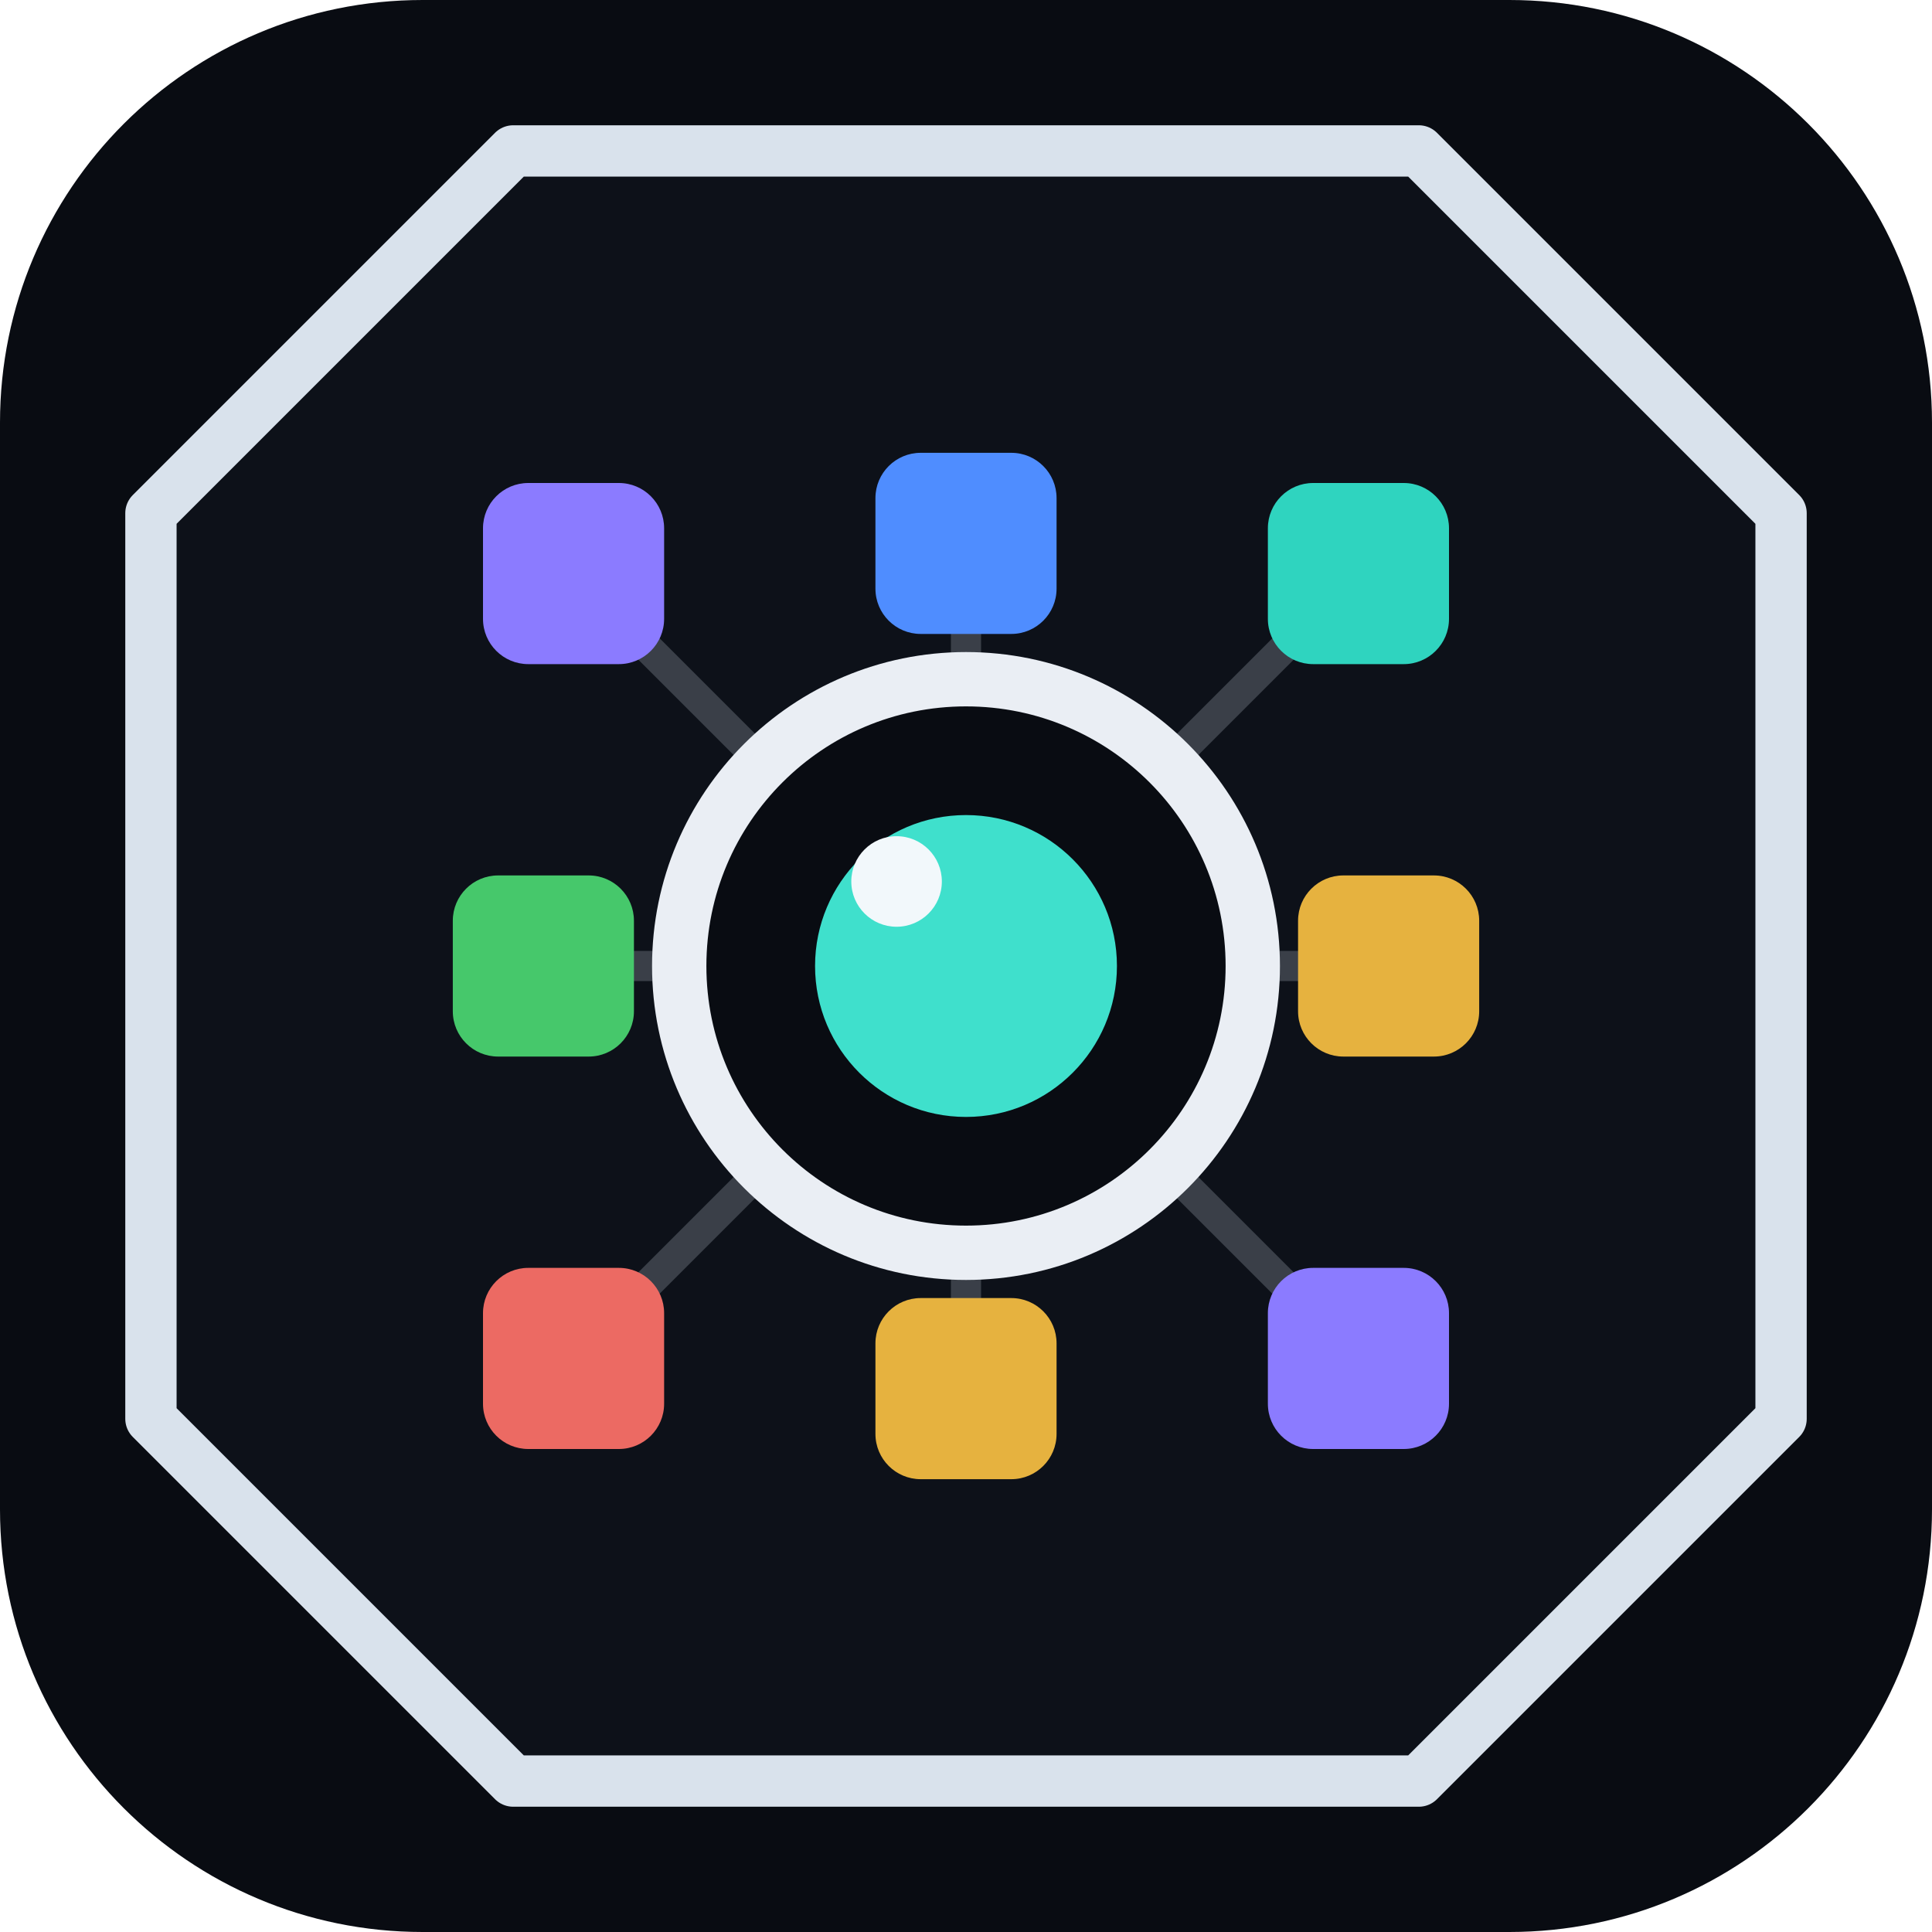
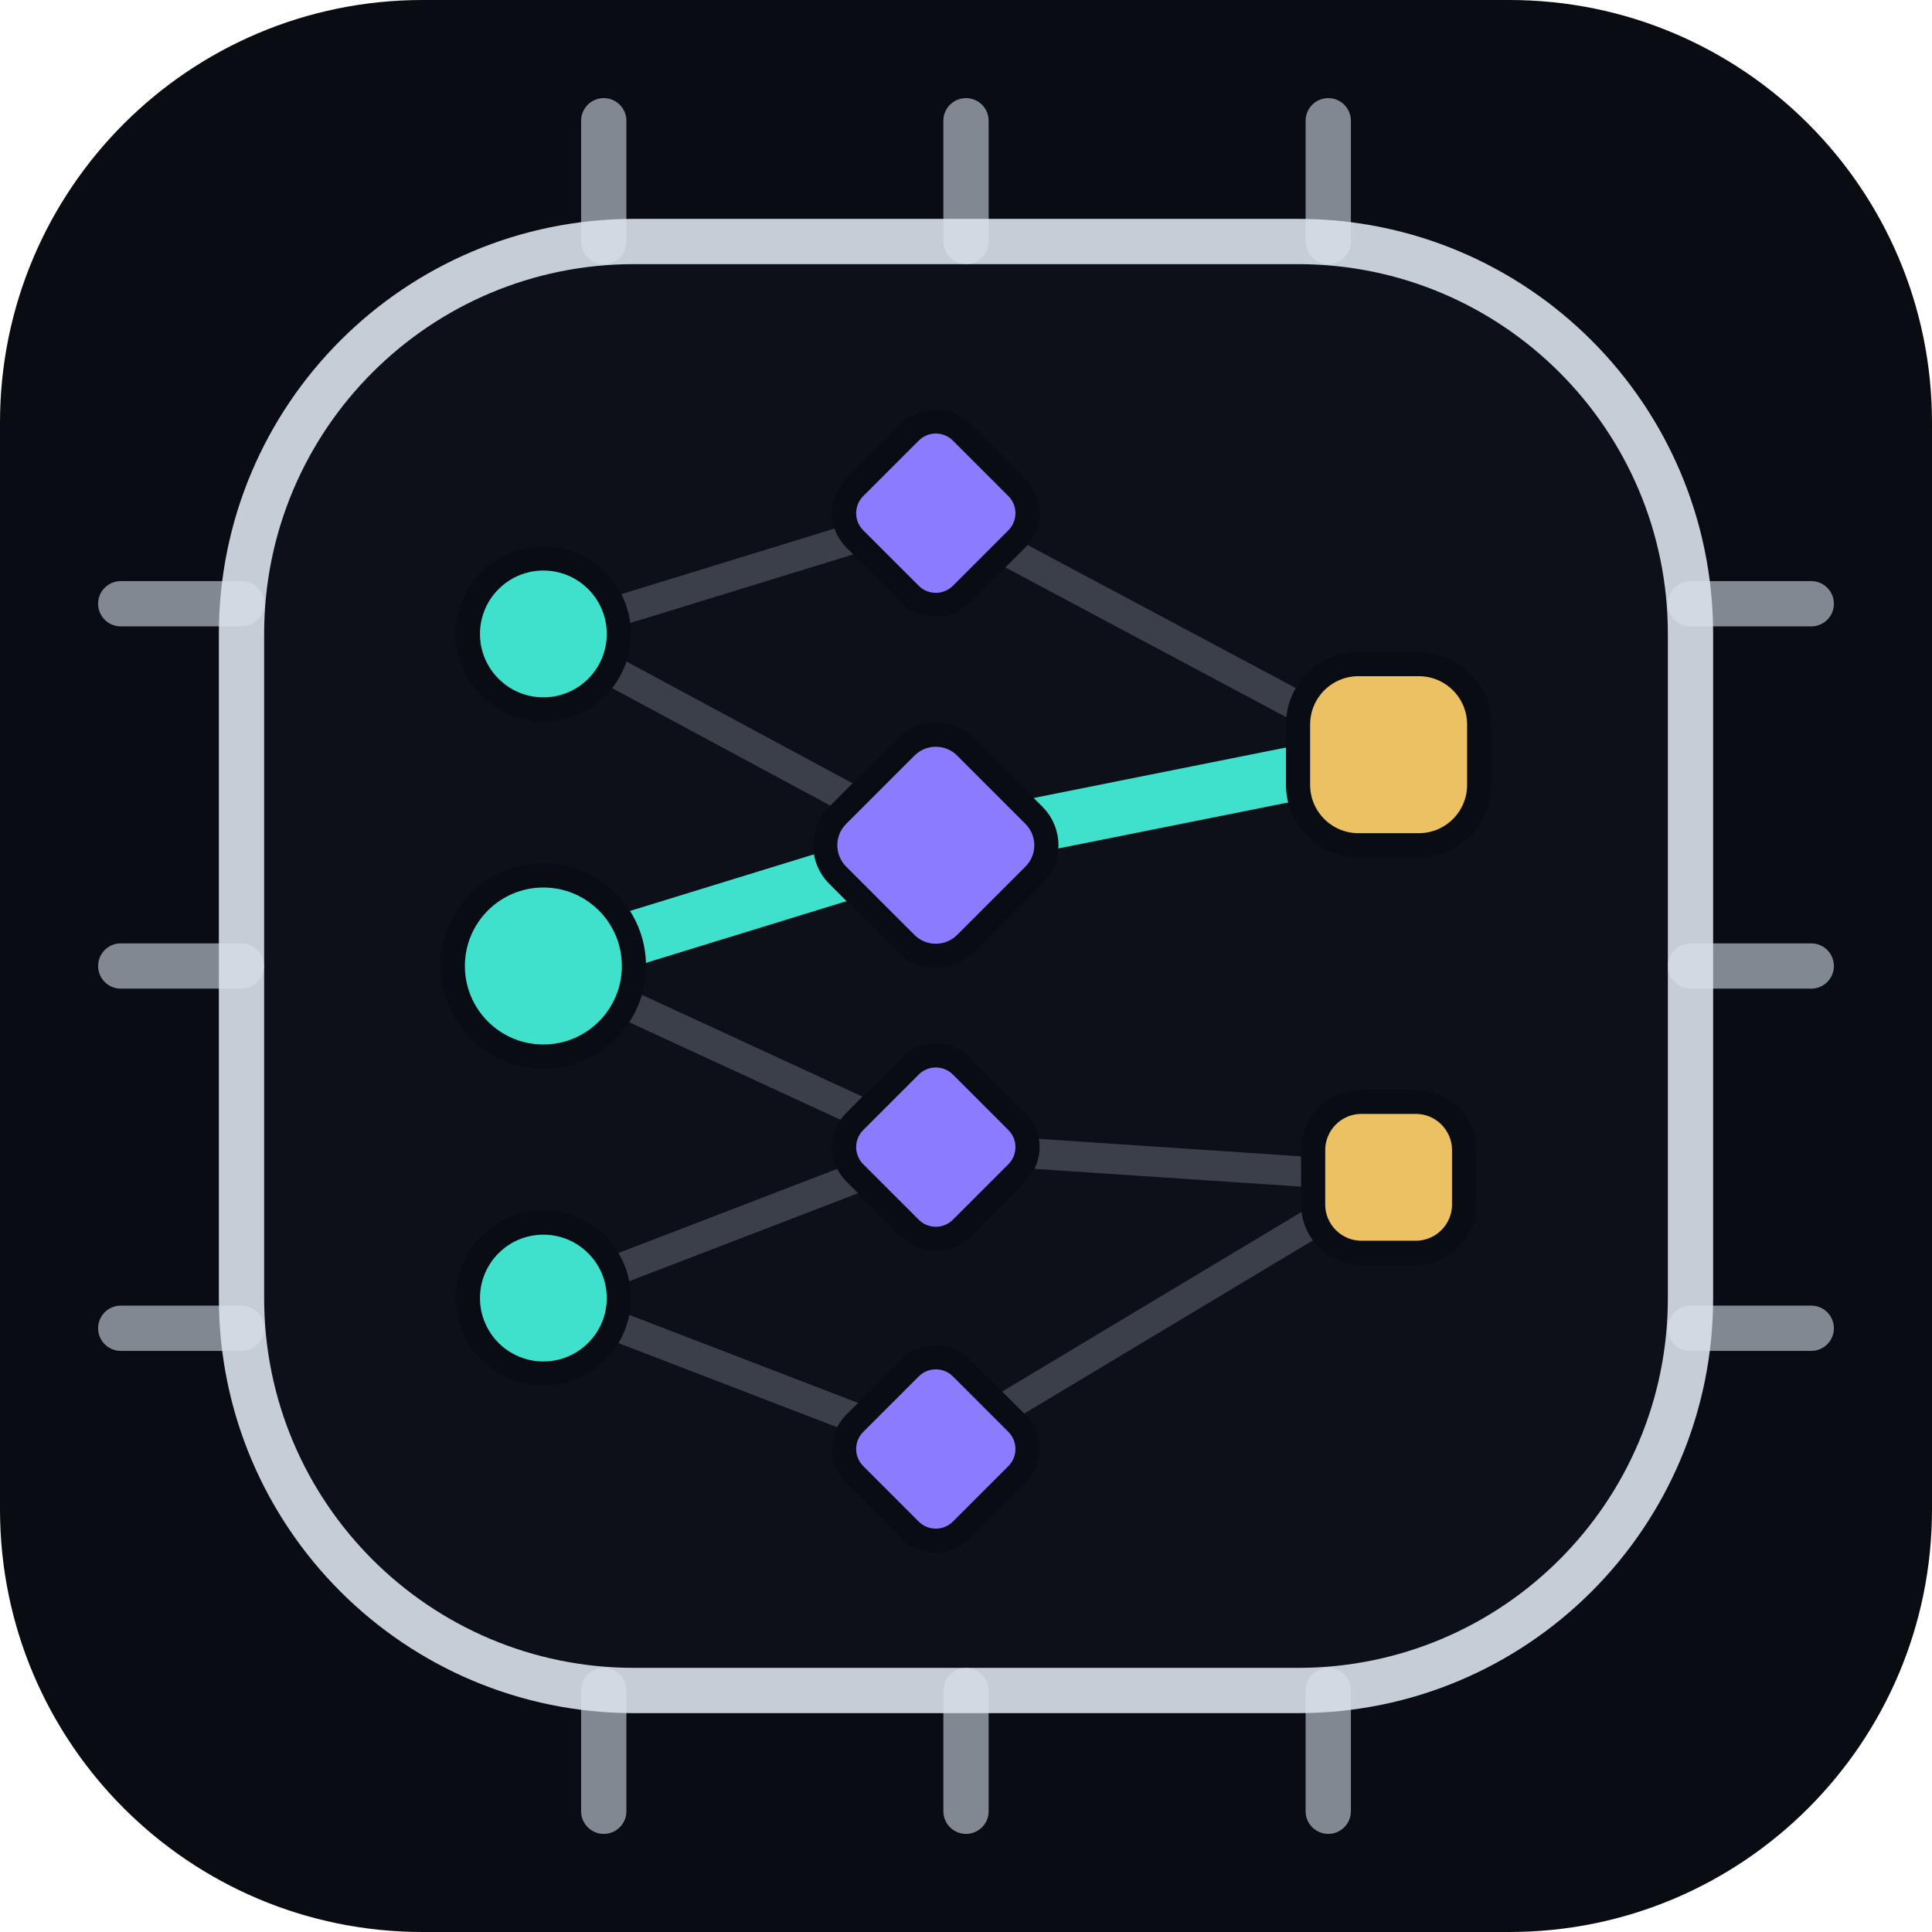
<svg xmlns="http://www.w3.org/2000/svg" viewBox="0 0 64 64">
  <rect width="64" height="64" rx="14" fill="#090c12" />
-   <path d="M17 5h30l12 12v30L47 59H17L5 47V17Z" fill="#0d1119" stroke="#d9e2ec" stroke-width="1.7" stroke-linejoin="round" />
-   <g fill="none" stroke="#d9e2ec" stroke-width="1" stroke-linecap="round" opacity=".22">
-     <path d="M32 32 19 19M32 32V18M32 32l13-13M32 32H18M32 32h14M32 32 19 45M32 32v14M32 32l13 13" />
+   <rect x="8" y="8" width="48" height="48" rx="13" fill="#0d1119" stroke="#d9e2ec" stroke-width="1.5" opacity=".9" />
+   <g fill="none" stroke="#d9e2ec" stroke-width="1.5" stroke-linecap="round" opacity=".58">
+     <path d="M20 4v4M32 4v4M44 4v4M20 56v4M32 56v4M44 56v4" />
+     <path d="M4 20h4M4 32h4M4 44h4M56 20h4M56 32h4M56 44h4" />
  </g>
-   <rect x="16" y="16" width="6" height="6" rx="1.5" fill="#8b7bff" />
-   <rect x="29" y="15" width="6" height="6" rx="1.5" fill="#4f8dff" />
-   <rect x="42" y="16" width="6" height="6" rx="1.5" fill="#2fd4bf" />
-   <rect x="15" y="29" width="6" height="6" rx="1.5" fill="#46c86b" />
-   <rect x="43" y="29" width="6" height="6" rx="1.5" fill="#e6b23f" />
-   <rect x="16" y="42" width="6" height="6" rx="1.5" fill="#ec6a63" />
-   <rect x="29" y="43" width="6" height="6" rx="1.5" fill="#e6b23f" />
-   <rect x="42" y="42" width="6" height="6" rx="1.5" fill="#8b7bff" />
-   <circle cx="32" cy="32" r="9.5" fill="#090c12" stroke="#eaeef4" stroke-width="1.8" />
-   <circle cx="32" cy="32" r="5" fill="#3fe0cc" />
-   <circle cx="29.7" cy="29.2" r="1.5" fill="#f2f8fb" />
+   <g fill="none" stroke="#d9e2ec" stroke-width="1" stroke-linecap="round" stroke-linejoin="round" opacity=".23">
+     <path d="M18 21 31 17 46 25M18 21l13 7 15-3M18 32l13-4 15-3" />
+     <path d="M18 32l13 6 15 1M18 43l13-5 15 1M18 43l13 5 15-9" />
+   </g>
+   <path d="M18 32 31 28 46 25" fill="none" stroke="#3fe0cc" stroke-width="1.8" stroke-linecap="round" stroke-linejoin="round" />
+   <g fill="#3fe0cc" stroke="#090c12" stroke-width=".8">
+     <circle cx="18" cy="21" r="2.5" />
+     <circle cx="18" cy="32" r="3" />
+     <circle cx="18" cy="43" r="2.5" />
+   </g>
+   <g fill="#8b7bff" stroke="#090c12" stroke-width=".8">
+     <rect x="28.5" y="14.5" width="5" height="5" rx="1.2" transform="rotate(45 31 17)" />
+     <rect x="28" y="25" width="6" height="6" rx="1.4" transform="rotate(45 31 28)" />
+     <rect x="28.5" y="35.5" width="5" height="5" rx="1.2" transform="rotate(45 31 38)" />
+     <rect x="28.5" y="45.5" width="5" height="5" rx="1.2" transform="rotate(45 31 48)" />
+   </g>
+   <g fill="#ecc164" stroke="#090c12" stroke-width=".8">
+     <rect x="43" y="22" width="6" height="6" rx="2" />
+     <rect x="43.5" y="36.5" width="5" height="5" rx="1.6" />
+   </g>
</svg>
